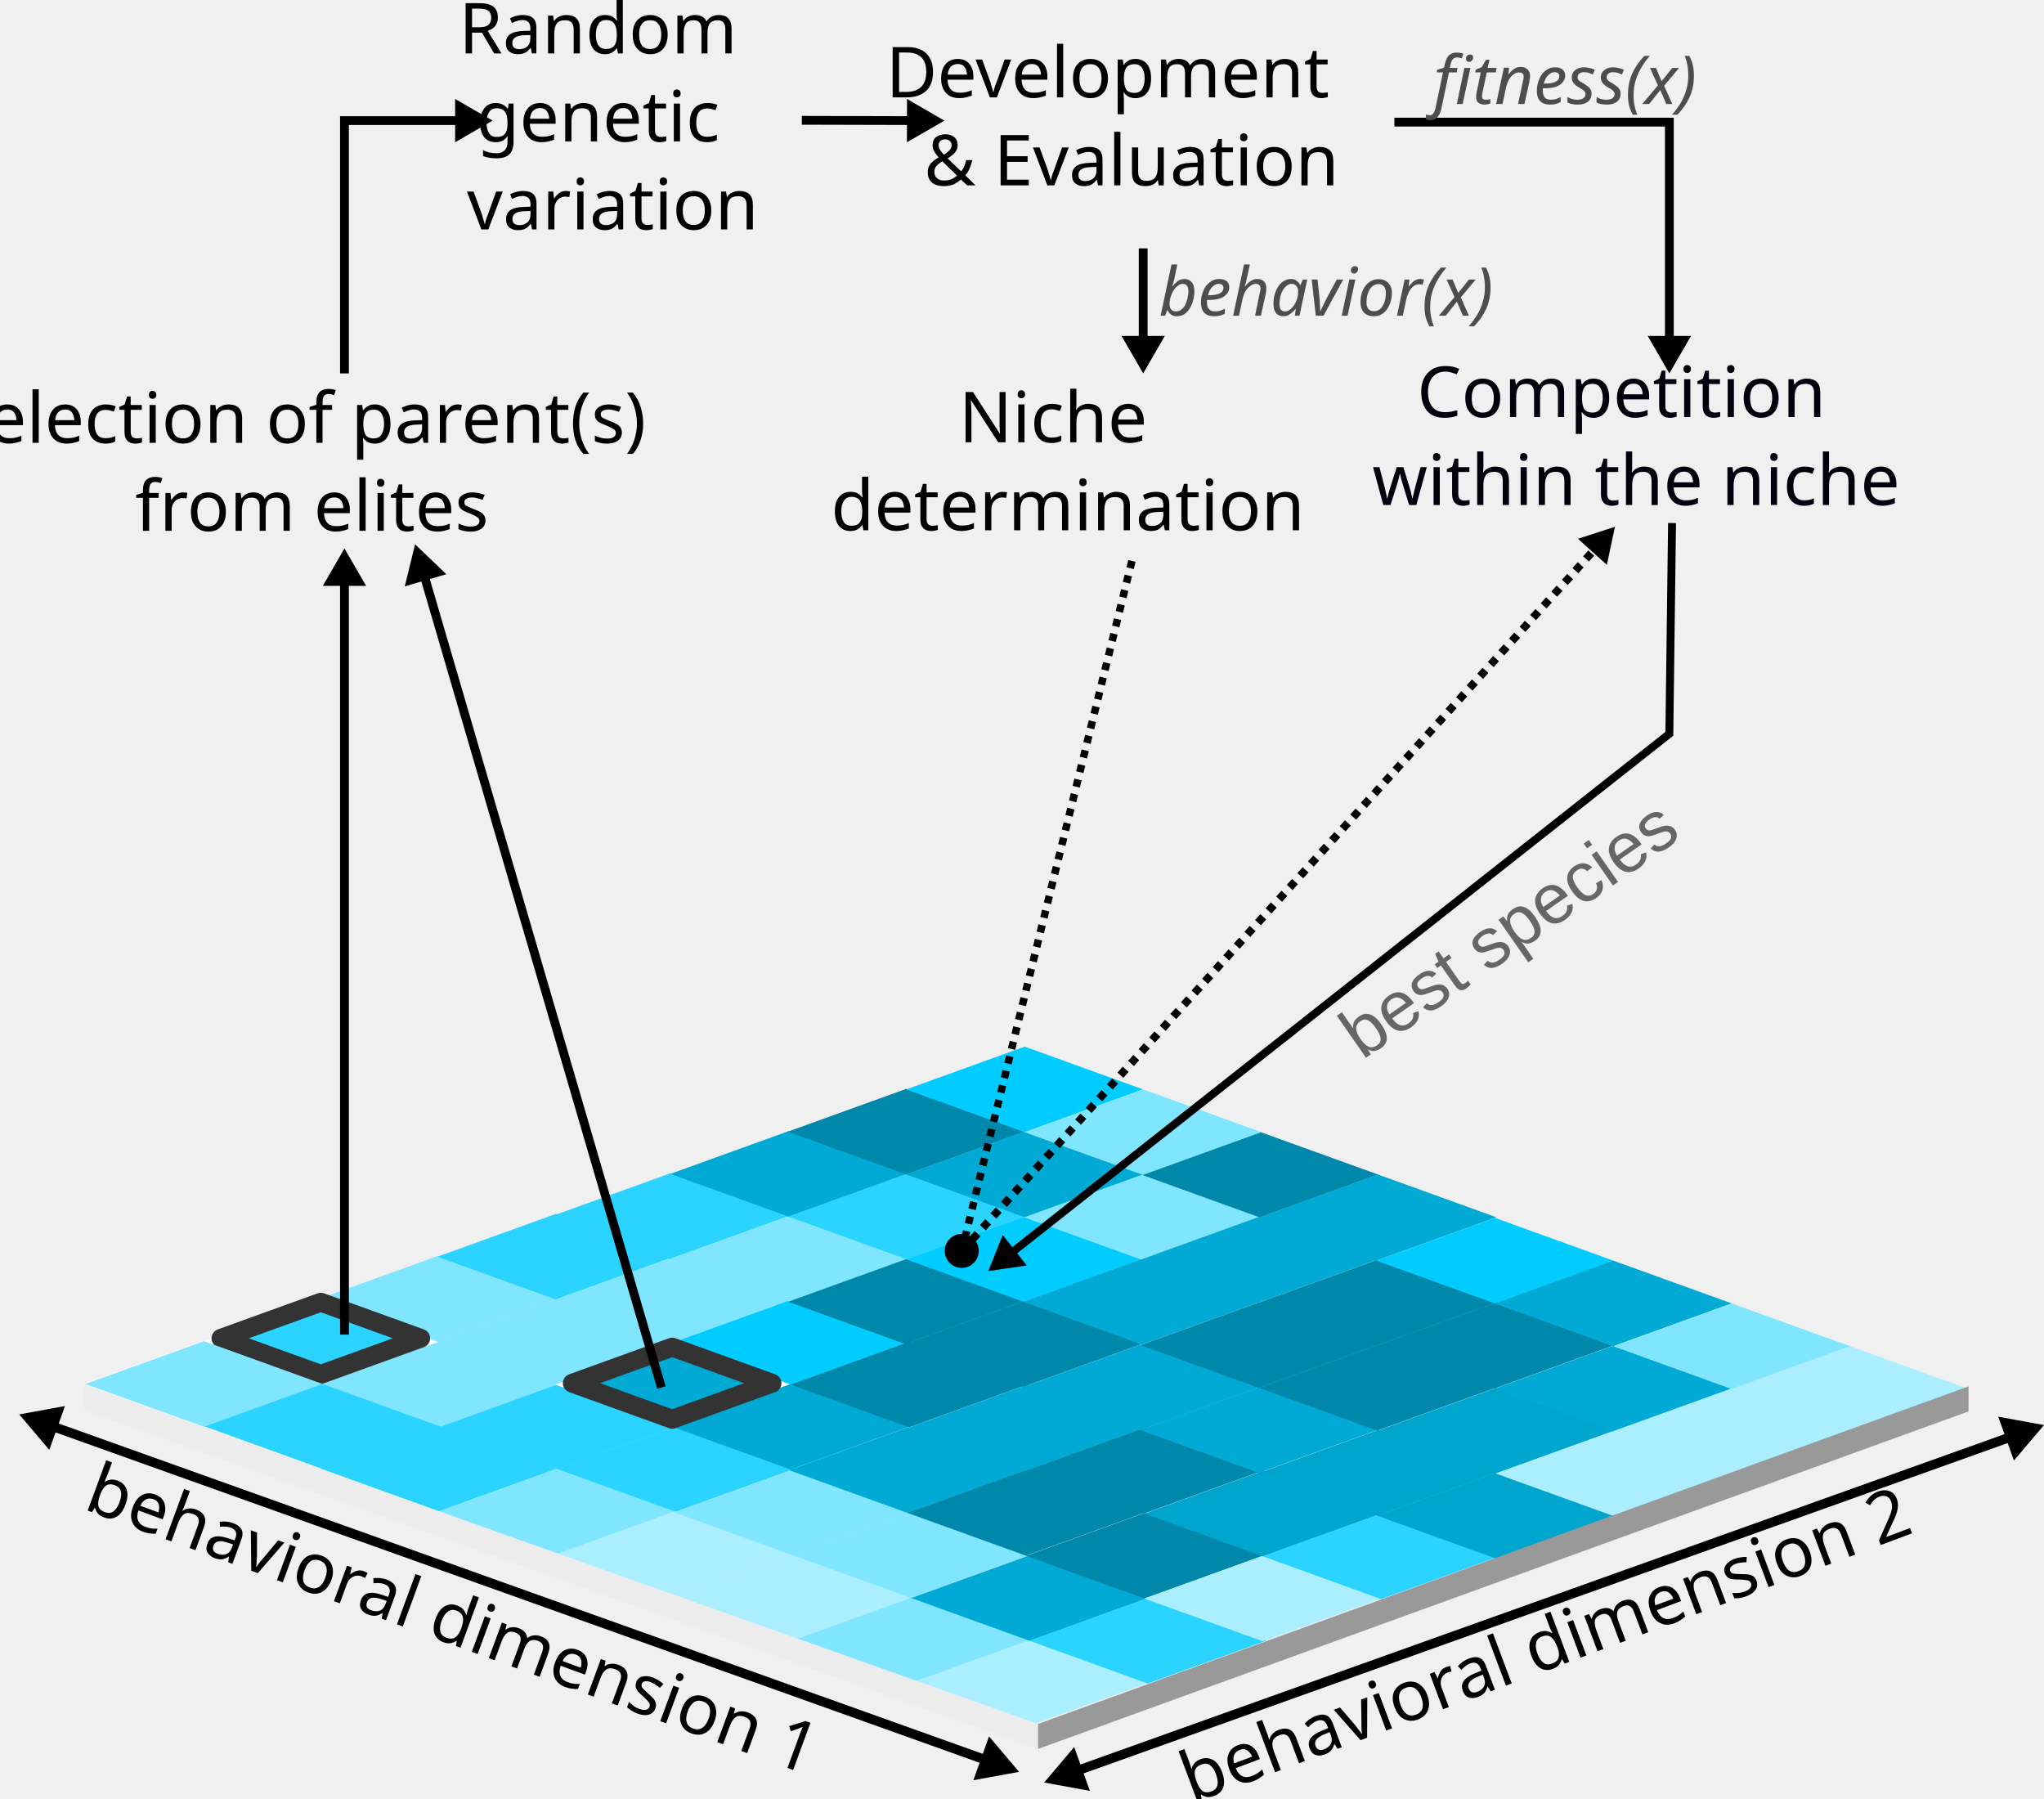
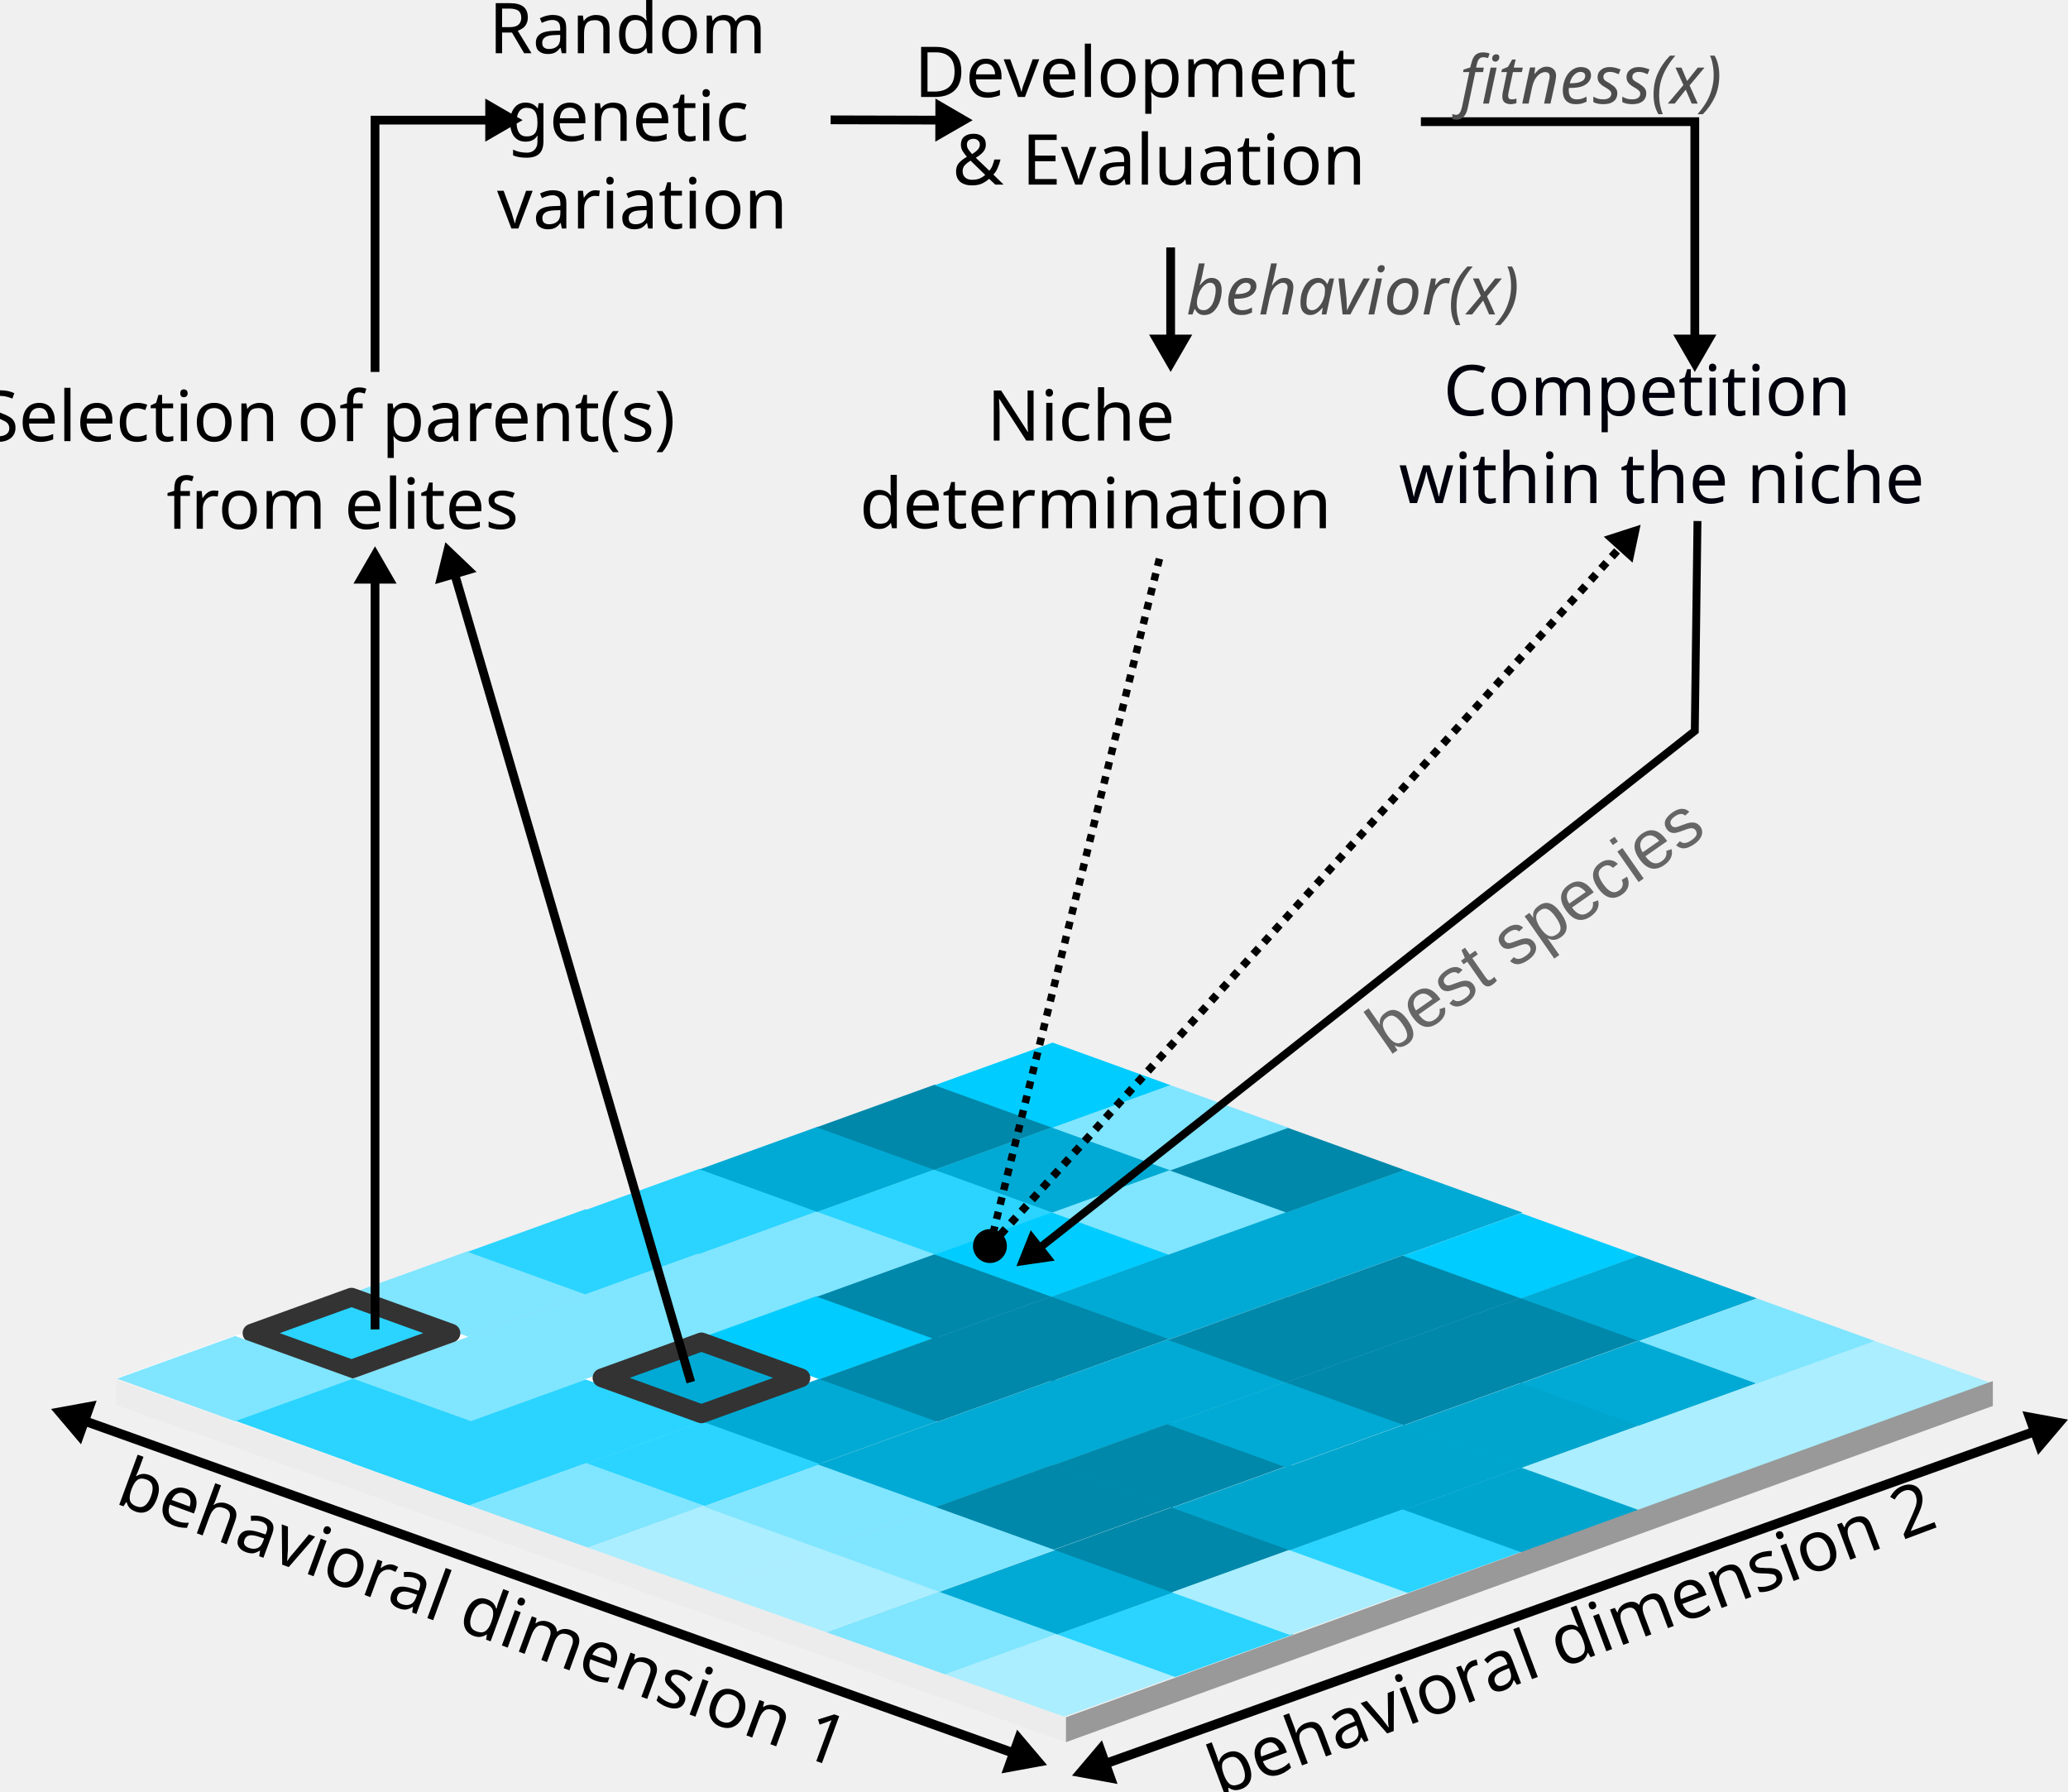
- <svg xmlns="http://www.w3.org/2000/svg" width="164.57mm" height="144.766mm" viewBox="0 0 164.57 144.766" version="1.1" id="svg5479">
+ <svg xmlns="http://www.w3.org/2000/svg" width="167.148mm" height="144.766mm" viewBox="0 0 167.148 144.766" version="1.1" id="svg5479">
  <defs id="defs5475">
    <marker orient="auto" refY="0" refX="0" id="marker12363" style="overflow:visible">
      <path id="path12365" d="M 5.77,0 -2.88,5 V -5 Z" style="fill:#000000;fill-opacity:1;fill-rule:evenodd;stroke:#000000;stroke-width:1pt;stroke-opacity:1" transform="scale(0.4)" />
    </marker>
    <marker orient="auto" refY="0" refX="0" id="marker12367" style="overflow:visible">
      <path id="path12369" d="M 5.77,0 -2.88,5 V -5 Z" style="fill:#000000;fill-opacity:1;fill-rule:evenodd;stroke:#000000;stroke-width:1pt;stroke-opacity:1" transform="scale(0.4)" />
    </marker>
    <marker orient="auto" refY="0" refX="0" id="marker12534" style="overflow:visible">
      <path id="path12536" d="M 5.77,0 -2.88,5 V -5 Z" style="fill:#000000;fill-opacity:1;fill-rule:evenodd;stroke:#000000;stroke-width:1pt;stroke-opacity:1" transform="scale(0.4)" />
    </marker>
    <marker orient="auto" refY="0" refX="0" id="marker12853" style="overflow:visible">
      <path id="path12855" d="M 5.77,0 -2.88,5 V -5 Z" style="fill:#000000;fill-opacity:1;fill-rule:evenodd;stroke:#000000;stroke-width:1pt;stroke-opacity:1" transform="scale(-0.4)" />
    </marker>
    <marker orient="auto" refY="0" refX="0" id="marker12849" style="overflow:visible">
      <path id="path12851" d="M 5.77,0 -2.88,5 V -5 Z" style="fill:#000000;fill-opacity:1;fill-rule:evenodd;stroke:#000000;stroke-width:1pt;stroke-opacity:1" transform="scale(0.4)" />
    </marker>
    <marker orient="auto" refY="0" refX="0" id="marker12853-1" style="overflow:visible">
      <path id="path12855-6" d="M 5.77,0 -2.88,5 V -5 Z" style="fill:#000000;fill-opacity:1;fill-rule:evenodd;stroke:#000000;stroke-width:1pt;stroke-opacity:1" transform="scale(-0.4)" />
    </marker>
    <marker orient="auto" refY="0" refX="0" id="marker12849-5" style="overflow:visible">
      <path id="path12851-4" d="M 5.77,0 -2.88,5 V -5 Z" style="fill:#000000;fill-opacity:1;fill-rule:evenodd;stroke:#000000;stroke-width:1pt;stroke-opacity:1" transform="scale(0.4)" />
    </marker>
    <marker orient="auto" refY="0" refX="0" id="marker13263" style="overflow:visible">
      <path id="path13265" d="m -2.5,-1 c 0,2.76 -2.24,5 -5,5 -2.76,0 -5,-2.24 -5,-5 0,-2.76 2.24,-5 5,-5 2.76,0 5,2.24 5,5 z" style="fill:#000000;fill-opacity:1;fill-rule:evenodd;stroke:#000000;stroke-width:1pt;stroke-opacity:1" transform="matrix(0.4,0,0,0.4,2.96,0.4)" />
    </marker>
    <marker orient="auto" refY="0" refX="0" id="marker12534-7-8" style="overflow:visible">
      <path id="path12536-7-3" d="M 5.77,0 -2.88,5 V -5 Z" style="fill:#000000;fill-opacity:1;fill-rule:evenodd;stroke:#000000;stroke-width:1pt;stroke-opacity:1" transform="scale(0.4)" />
    </marker>
    <marker orient="auto" refY="0" refX="0" id="marker12363-3" style="overflow:visible">
      <path id="path12365-6" d="M 5.77,0 -2.88,5 V -5 Z" style="fill:#000000;fill-opacity:1;fill-rule:evenodd;stroke:#000000;stroke-width:1pt;stroke-opacity:1" transform="scale(0.4)" />
    </marker>
    <marker orient="auto" refY="0" refX="0" id="marker12363-9" style="overflow:visible">
      <path id="path12365-2" d="M 5.77,0 -2.88,5 V -5 Z" style="fill:#000000;fill-opacity:1;fill-rule:evenodd;stroke:#000000;stroke-width:1pt;stroke-opacity:1" transform="scale(0.4)" />
    </marker>
    <marker orient="auto" refY="0" refX="0" id="TriangleOutM" style="overflow:visible">
      <path id="path12239" d="M 5.77,0 -2.88,5 V -5 Z" style="fill:#000000;fill-opacity:1;fill-rule:evenodd;stroke:#000000;stroke-width:1pt;stroke-opacity:1" transform="scale(0.4)" />
    </marker>
    <marker orient="auto" refY="0" refX="0" id="TriangleOutM-7" style="overflow:visible">
      <path id="path12239-5" d="M 5.77,0 -2.88,5 V -5 Z" style="fill:#000000;fill-opacity:1;fill-rule:evenodd;stroke:#000000;stroke-width:1pt;stroke-opacity:1" transform="scale(0.4)" />
    </marker>
  </defs>
-   <g id="layer1" transform="translate(-5.904872,-12.28343)">
+   <g id="layer1" transform="translate(-3.326709,-12.28343)">
    <g id="g12758" transform="matrix(0.1888434,0,0,0.1888434,298.5418,-100.7956)" style="stroke:none;stroke-linecap:butt;stroke-linejoin:round">
      <path style="fill:#2ad4ff;fill-opacity:1;fill-rule:nonzero;stroke:none;stroke-width:1;stroke-linecap:round;stroke-linejoin:round;stroke-miterlimit:10;stroke-opacity:1" d="m -1362.442,1206.562 50.52,18.25 -50.52,18.25 -50.52,-18.25 z m 0,0" id="path8717-3" />
      <path style="fill:#80e5ff;fill-opacity:1;fill-rule:nonzero;stroke:none;stroke-width:1;stroke-linecap:round;stroke-linejoin:round;stroke-miterlimit:10;stroke-opacity:1" d="m -1312.043,1224.762 50.52,18.25 -50.52,18.25 -50.516,-18.25 z m 0,0" id="path8719-2" />
      <path style="fill:#aaeeff;fill-opacity:1;fill-rule:nonzero;stroke:none;stroke-width:1;stroke-linecap:round;stroke-linejoin:round;stroke-miterlimit:10;stroke-opacity:1" d="m -1262.141,1243.262 50.516,18.25 -50.516,18.25 -50.52,-18.25 z m 0,0" id="path8721-2" />
      <path style="fill:#aaeeff;fill-opacity:1;fill-rule:nonzero;stroke:none;stroke-width:1;stroke-linecap:round;stroke-linejoin:round;stroke-miterlimit:10;stroke-opacity:1" d="m -1211.743,1261.461 50.52,18.25 -50.52,18.25 -50.52,-18.25 z m 0,0" id="path8723-7" />
      <path style="fill:#80e5ff;fill-opacity:1;fill-rule:nonzero;stroke:none;stroke-width:1;stroke-linecap:round;stroke-linejoin:round;stroke-miterlimit:10;stroke-opacity:1" d="m -1161.141,1279.762 50.516,18.25 -50.516,18.25 -50.52,-18.25 z m 0,0" id="path8725-8" />
      <path style="fill:#aaeeff;fill-opacity:1;fill-rule:nonzero;stroke:none;stroke-width:1;stroke-linecap:round;stroke-linejoin:round;stroke-miterlimit:10;stroke-opacity:1" d="m -1110.743,1297.961 50.52,18.25 -50.52,18.25 -50.52,-18.25 z m 0,0" id="path8727-0" />
      <path style="fill:#ffffff;fill-opacity:1;fill-rule:nonzero;stroke:none;stroke-width:1;stroke-linecap:round;stroke-linejoin:round;stroke-miterlimit:10;stroke-opacity:1" d="m -1462.641,1170.262 50.516,18.25 -50.516,18.25 -50.52,-18.25 z m 0,0" id="path8729-6" />
      <path style="fill:#2ad4ff;fill-opacity:1;fill-rule:nonzero;stroke:none;stroke-width:1;stroke-linecap:round;stroke-linejoin:round;stroke-miterlimit:10;stroke-opacity:1" d="m -1412.243,1188.461 50.52,18.25 -50.52,18.25 -50.52,-18.25 z m 0,0" id="path8731-2" />
      <path style="fill:#2ad4ff;fill-opacity:1;fill-rule:nonzero;stroke:none;stroke-width:1;stroke-linecap:round;stroke-linejoin:round;stroke-miterlimit:10;stroke-opacity:1" d="m -1311.942,1188.562 50.52,18.25 -50.52,18.25 -50.52,-18.25 z m 0,0" id="path8733-3" />
      <path style="fill:#2ad4ff;fill-opacity:1;fill-rule:nonzero;stroke:none;stroke-width:1;stroke-linecap:round;stroke-linejoin:round;stroke-miterlimit:10;stroke-opacity:1" d="m -1261.543,1206.762 50.52,18.25 -50.52,18.25 -50.516,-18.25 z m 0,0" id="path8735-2" />
      <path style="fill:#80e5ff;fill-opacity:1;fill-rule:nonzero;stroke:none;stroke-width:1;stroke-linecap:round;stroke-linejoin:round;stroke-miterlimit:10;stroke-opacity:1" d="m -1211.641,1225.262 50.516,18.25 -50.516,18.25 -50.52,-18.25 z m 0,0" id="path8737-1" />
      <path style="fill:#80e5ff;fill-opacity:1;fill-rule:nonzero;stroke:none;stroke-width:1;stroke-linecap:round;stroke-linejoin:round;stroke-miterlimit:10;stroke-opacity:1" d="m -1161.243,1243.461 50.52,18.25 -50.52,18.25 -50.52,-18.25 z m 0,0" id="path8739-5" />
      <path style="fill:#00aad4;fill-opacity:1;fill-rule:nonzero;stroke:none;stroke-width:1;stroke-linecap:round;stroke-linejoin:round;stroke-miterlimit:10;stroke-opacity:1" d="m -1110.641,1261.762 50.516,18.25 -50.516,18.25 -50.52,-18.25 z m 0,0" id="path8741-3" />
      <path style="fill:#2ad4ff;fill-opacity:1;fill-rule:nonzero;stroke:none;stroke-width:1;stroke-linecap:round;stroke-linejoin:round;stroke-miterlimit:10;stroke-opacity:1" d="m -1060.243,1279.961 50.52,18.25 -50.52,18.25 -50.52,-18.25 z m 0,0" id="path8743-6" />
      <path style="fill:#ffffff;fill-opacity:1;fill-rule:nonzero;stroke:none;stroke-width:1;stroke-linecap:round;stroke-linejoin:round;stroke-miterlimit:10;stroke-opacity:1" d="m -1412.141,1152.262 50.516,18.25 -50.516,18.25 -50.52,-18.25 z m 0,0" id="path8745-2" />
      <path style="fill:#80e5ff;fill-opacity:1;fill-rule:nonzero;stroke:none;stroke-width:1;stroke-linecap:round;stroke-linejoin:round;stroke-miterlimit:10;stroke-opacity:1" d="m -1361.743,1170.461 50.52,18.25 -50.52,18.25 -50.52,-18.25 z m 0,0" id="path8747-7" />
      <path style="fill:#ffffff;fill-opacity:1;fill-rule:nonzero;stroke:none;stroke-width:1;stroke-linecap:round;stroke-linejoin:round;stroke-miterlimit:10;stroke-opacity:1" d="m -1262.942,1170.562 50.52,18.25 -50.52,18.25 -50.52,-18.25 z m 0,0" id="path8749-1" />
      <path style="fill:#00aad4;fill-opacity:1;fill-rule:nonzero;stroke:none;stroke-width:1;stroke-linecap:round;stroke-linejoin:round;stroke-miterlimit:10;stroke-opacity:1" d="m -1212.543,1188.762 50.52,18.25 -50.52,18.25 -50.516,-18.25 z m 0,0" id="path8751-0" />
      <path style="fill:#00aad4;fill-opacity:1;fill-rule:nonzero;stroke:none;stroke-width:1;stroke-linecap:round;stroke-linejoin:round;stroke-miterlimit:10;stroke-opacity:1" d="m -1162.641,1207.262 50.516,18.25 -50.516,18.25 -50.52,-18.25 z m 0,0" id="path8753-6" />
      <path style="fill:#0088aa;fill-opacity:1;fill-rule:nonzero;stroke:none;stroke-width:1;stroke-linecap:round;stroke-linejoin:round;stroke-miterlimit:10;stroke-opacity:1" d="m -1112.243,1225.461 50.52,18.25 -50.52,18.25 -50.52,-18.25 z m 0,0" id="path8755-9" />
      <path style="fill:#0088aa;fill-opacity:1;fill-rule:nonzero;stroke:none;stroke-width:1;stroke-linecap:round;stroke-linejoin:round;stroke-miterlimit:10;stroke-opacity:1" d="m -1061.641,1243.762 50.516,18.25 -50.516,18.25 -50.52,-18.25 z m 0,0" id="path8757-8" />
      <path style="fill:#aaeeff;fill-opacity:1;fill-rule:nonzero;stroke:none;stroke-width:1;stroke-linecap:round;stroke-linejoin:round;stroke-miterlimit:10;stroke-opacity:1" d="m -1011.242,1261.961 50.519,18.25 -50.519,18.25 -50.52,-18.25 z m 0,0" id="path8759-1" />
      <path style="fill:#80e5ff;fill-opacity:1;fill-rule:nonzero;stroke:none;stroke-width:1;stroke-linecap:round;stroke-linejoin:round;stroke-miterlimit:10;stroke-opacity:1" d="m -1363.141,1134.262 50.516,18.25 -50.516,18.25 -50.52,-18.25 z m 0,0" id="path8761-0" />
      <path style="fill:#80e5ff;fill-opacity:1;fill-rule:nonzero;stroke:none;stroke-width:1;stroke-linecap:round;stroke-linejoin:round;stroke-miterlimit:10;stroke-opacity:1" d="m -1312.743,1152.461 50.52,18.25 -50.52,18.25 -50.52,-18.25 z m 0,0" id="path8763-6" />
      <path style="fill:#00ccff;fill-opacity:1;fill-rule:nonzero;stroke:none;stroke-width:1;stroke-linecap:round;stroke-linejoin:round;stroke-miterlimit:10;stroke-opacity:1" d="m -1212.442,1152.562 50.52,18.25 -50.52,18.25 -50.52,-18.25 z m 0,0" id="path8765-4" />
      <path style="fill:#0088aa;fill-opacity:1;fill-rule:nonzero;stroke:none;stroke-width:1;stroke-linecap:round;stroke-linejoin:round;stroke-miterlimit:10;stroke-opacity:1" d="m -1162.043,1170.762 50.52,18.25 -50.52,18.25 -50.516,-18.25 z m 0,0" id="path8767-6" />
      <path style="fill:#00aad4;fill-opacity:1;fill-rule:nonzero;stroke:none;stroke-width:1;stroke-linecap:round;stroke-linejoin:round;stroke-miterlimit:10;stroke-opacity:1" d="m -1112.141,1189.262 50.516,18.25 -50.516,18.25 -50.52,-18.25 z m 0,0" id="path8769-9" />
      <path style="fill:#0088aa;fill-opacity:1;fill-rule:nonzero;stroke:none;stroke-width:1;stroke-linecap:round;stroke-linejoin:round;stroke-miterlimit:10;stroke-opacity:1" d="m -1061.743,1207.461 50.52,18.25 -50.52,18.25 -50.52,-18.25 z m 0,0" id="path8771-0" />
      <path style="fill:#00a5ce;fill-opacity:1;fill-rule:nonzero;stroke:none;stroke-width:1;stroke-linecap:round;stroke-linejoin:round;stroke-miterlimit:10;stroke-opacity:1" d="m -1011.141,1225.762 50.516,18.25 -50.516,18.25 -50.52,-18.25 z m 0,0" id="path8773-1" />
      <path style="fill:#2ad4ff;fill-opacity:1;fill-rule:nonzero;stroke:none;stroke-width:1;stroke-linecap:round;stroke-linejoin:round;stroke-miterlimit:10;stroke-opacity:1" d="m -960.743,1243.961 50.52,18.25 -50.52,18.25 -50.52,-18.25 z m 0,0" id="path8775-5" />
      <path style="fill:#2ad4ff;fill-opacity:1;fill-rule:nonzero;stroke:none;stroke-width:1;stroke-linecap:round;stroke-linejoin:round;stroke-miterlimit:10;stroke-opacity:1" d="m -1312.641,1116.262 50.516,18.25 -50.516,18.25 -50.52,-18.25 z m 0,0" id="path8777-8" />
      <path style="fill:#80e5ff;fill-opacity:1;fill-rule:nonzero;stroke:none;stroke-width:1;stroke-linecap:round;stroke-linejoin:round;stroke-miterlimit:10;stroke-opacity:1" d="m -1262.243,1134.461 50.52,18.25 -50.52,18.25 -50.52,-18.25 z m 0,0" id="path8779-4" />
      <path style="fill:#0088aa;fill-opacity:1;fill-rule:nonzero;stroke:none;stroke-width:1;stroke-linecap:round;stroke-linejoin:round;stroke-miterlimit:10;stroke-opacity:1" d="m -1163.641,1135.262 50.516,18.25 -50.516,18.25 -50.52,-18.25 z m 0,0" id="path8781-7" />
      <path style="fill:#0088aa;fill-opacity:1;fill-rule:nonzero;stroke:none;stroke-width:1;stroke-linecap:round;stroke-linejoin:round;stroke-miterlimit:10;stroke-opacity:1" d="m -1113.243,1153.461 50.52,18.25 -50.52,18.25 -50.52,-18.25 z m 0,0" id="path8783-4" />
      <path style="fill:#00aad4;fill-opacity:1;fill-rule:nonzero;stroke:none;stroke-width:1;stroke-linecap:round;stroke-linejoin:round;stroke-miterlimit:10;stroke-opacity:1" d="m -1063.344,1171.961 50.52,18.25 -50.52,18.25 -50.516,-18.25 z m 0,0" id="path8785-7" />
      <path style="fill:#00aad4;fill-opacity:1;fill-rule:nonzero;stroke:none;stroke-width:1;stroke-linecap:round;stroke-linejoin:round;stroke-miterlimit:10;stroke-opacity:1" d="m -1012.942,1190.164 50.52,18.25 -50.52,18.25 -50.52,-18.25 z m 0,0" id="path8787-4" />
      <path style="fill:#00a5ce;fill-opacity:1;fill-rule:nonzero;stroke:none;stroke-width:1;stroke-linecap:round;stroke-linejoin:round;stroke-miterlimit:10;stroke-opacity:1" d="m -962.344,1208.461 50.52,18.25 -50.52,18.25 -50.516,-18.25 z m 0,0" id="path8789-6" />
      <path style="fill:#00a5ce;fill-opacity:1;fill-rule:nonzero;stroke:none;stroke-width:1;stroke-linecap:round;stroke-linejoin:round;stroke-miterlimit:10;stroke-opacity:1" d="m -911.942,1226.664 50.52,18.25 -50.52,18.25 -50.52,-18.25 z m 0,0" id="path8791-4" />
      <path style="fill:#2ad4ff;fill-opacity:1;fill-rule:nonzero;stroke:none;stroke-width:1;stroke-linecap:round;stroke-linejoin:round;stroke-miterlimit:10;stroke-opacity:1" d="m -1263.844,1098.961 50.52,18.25 -50.52,18.25 -50.516,-18.25 z m 0,0" id="path8793-5" />
      <path style="fill:#80e5ff;fill-opacity:1;fill-rule:nonzero;stroke:none;stroke-width:1;stroke-linecap:round;stroke-linejoin:round;stroke-miterlimit:10;stroke-opacity:1" d="m -1213.442,1117.164 50.52,18.25 -50.52,18.25 -50.52,-18.25 z m 0,0" id="path8795-4" />
      <path style="fill:#00ccff;fill-opacity:1;fill-rule:nonzero;stroke:none;stroke-width:1;stroke-linecap:round;stroke-linejoin:round;stroke-miterlimit:10;stroke-opacity:1" d="m -1113.141,1117.262 50.516,18.25 -50.516,18.25 -50.52,-18.25 z m 0,0" id="path8797-1" />
      <path style="fill:#00aad4;fill-opacity:1;fill-rule:nonzero;stroke:none;stroke-width:1;stroke-linecap:round;stroke-linejoin:round;stroke-miterlimit:10;stroke-opacity:1" d="m -1062.743,1135.461 50.52,18.25 -50.52,18.25 -50.52,-18.25 z m 0,0" id="path8799-8" />
      <path style="fill:#0088aa;fill-opacity:1;fill-rule:nonzero;stroke:none;stroke-width:1;stroke-linecap:round;stroke-linejoin:round;stroke-miterlimit:10;stroke-opacity:1" d="m -1012.844,1153.961 50.52,18.25 -50.52,18.25 -50.516,-18.25 z m 0,0" id="path8801-8" />
      <path style="fill:#0088aa;fill-opacity:1;fill-rule:nonzero;stroke:none;stroke-width:1;stroke-linecap:round;stroke-linejoin:round;stroke-miterlimit:10;stroke-opacity:1" d="m -962.442,1172.164 50.52,18.25 -50.52,18.25 -50.52,-18.25 z m 0,0" id="path8803-0" />
      <path style="fill:#00a5ce;fill-opacity:1;fill-rule:nonzero;stroke:none;stroke-width:1;stroke-linecap:round;stroke-linejoin:round;stroke-miterlimit:10;stroke-opacity:1" d="m -911.844,1190.461 50.52,18.25 -50.52,18.25 -50.516,-18.25 z m 0,0" id="path8805-8" />
      <path style="fill:#aaeeff;fill-opacity:1;fill-rule:nonzero;stroke:none;stroke-width:1;stroke-linecap:round;stroke-linejoin:round;stroke-miterlimit:10;stroke-opacity:1" d="m -861.442,1208.664 50.52,18.25 -50.52,18.25 -50.52,-18.25 z m 0,0" id="path8807-5" />
      <path style="fill:#00aad4;fill-opacity:1;fill-rule:nonzero;stroke:none;stroke-width:1;stroke-linecap:round;stroke-linejoin:round;stroke-miterlimit:10;stroke-opacity:1" d="m -1213.344,1080.961 50.52,18.25 -50.52,18.25 -50.516,-18.25 z m 0,0" id="path8809-8" />
      <path style="fill:#2ad4ff;fill-opacity:1;fill-rule:nonzero;stroke:none;stroke-width:1;stroke-linecap:round;stroke-linejoin:round;stroke-miterlimit:10;stroke-opacity:1" d="m -1162.942,1099.164 50.52,18.25 -50.52,18.25 -50.52,-18.25 z m 0,0" id="path8811-2" />
      <path style="fill:#80e5ff;fill-opacity:1;fill-rule:nonzero;stroke:none;stroke-width:1;stroke-linecap:round;stroke-linejoin:round;stroke-miterlimit:10;stroke-opacity:1" d="m -1063.043,1099.262 50.52,18.25 -50.52,18.25 -50.516,-18.25 z m 0,0" id="path8813-9" />
      <path style="fill:#00aad4;fill-opacity:1;fill-rule:nonzero;stroke:none;stroke-width:1;stroke-linecap:round;stroke-linejoin:round;stroke-miterlimit:10;stroke-opacity:1" d="m -1012.641,1117.461 50.516,18.25 -50.516,18.25 -50.52,-18.25 z m 0,0" id="path8815-6" />
      <path style="fill:#0088aa;fill-opacity:1;fill-rule:nonzero;stroke:none;stroke-width:1;stroke-linecap:round;stroke-linejoin:round;stroke-miterlimit:10;stroke-opacity:1" d="m -962.743,1135.961 50.52,18.25 -50.52,18.25 -50.52,-18.25 z m 0,0" id="path8817-5" />
      <path style="fill:#0088aa;fill-opacity:1;fill-rule:nonzero;stroke:none;stroke-width:1;stroke-linecap:round;stroke-linejoin:round;stroke-miterlimit:10;stroke-opacity:1" d="m -912.344,1154.164 50.52,18.25 -50.52,18.25 -50.516,-18.25 z m 0,0" id="path8819-5" />
      <path style="fill:#00aad4;fill-opacity:1;fill-rule:nonzero;stroke:none;stroke-width:1;stroke-linecap:round;stroke-linejoin:round;stroke-miterlimit:10;stroke-opacity:1" d="m -861.743,1172.461 50.52,18.25 -50.52,18.25 -50.52,-18.25 z m 0,0" id="path8821-1" />
      <path style="fill:#aaeeff;fill-opacity:1;fill-rule:nonzero;stroke:none;stroke-width:1;stroke-linecap:round;stroke-linejoin:round;stroke-miterlimit:10;stroke-opacity:1" d="m -811.344,1190.664 50.52,18.25 -50.52,18.25 -50.516,-18.25 z m 0,0" id="path8823-8" />
      <path style="fill:#0088aa;fill-opacity:1;fill-rule:nonzero;stroke:none;stroke-width:1;stroke-linecap:round;stroke-linejoin:round;stroke-miterlimit:10;stroke-opacity:1" d="m -1163.243,1062.961 50.52,18.25 -50.52,18.25 -50.52,-18.25 z m 0,0" id="path8825-9" />
      <path style="fill:#00aad4;fill-opacity:1;fill-rule:nonzero;stroke:none;stroke-width:1;stroke-linecap:round;stroke-linejoin:round;stroke-miterlimit:10;stroke-opacity:1" d="m -1112.844,1081.164 50.52,18.25 -50.52,18.25 -50.516,-18.25 z m 0,0" id="path8827-2" />
      <path style="fill:#0088aa;fill-opacity:1;fill-rule:nonzero;stroke:none;stroke-width:1;stroke-linecap:round;stroke-linejoin:round;stroke-miterlimit:10;stroke-opacity:1" d="m -1012.543,1081.262 50.52,18.25 -50.52,18.25 -50.516,-18.25 z m 0,0" id="path8829-9" />
      <path style="fill:#00aad4;fill-opacity:1;fill-rule:nonzero;stroke:none;stroke-width:1;stroke-linecap:round;stroke-linejoin:round;stroke-miterlimit:10;stroke-opacity:1" d="m -962.141,1099.461 50.516,18.25 -50.516,18.25 -50.52,-18.25 z m 0,0" id="path8831-1" />
      <path style="fill:#00ccff;fill-opacity:1;fill-rule:nonzero;stroke:none;stroke-width:1;stroke-linecap:round;stroke-linejoin:round;stroke-miterlimit:10;stroke-opacity:1" d="m -912.243,1117.961 50.52,18.25 -50.52,18.25 -50.52,-18.25 z m 0,0" id="path8833-9" />
      <path style="fill:#00aad4;fill-opacity:1;fill-rule:nonzero;stroke:none;stroke-width:1;stroke-linecap:round;stroke-linejoin:round;stroke-miterlimit:10;stroke-opacity:1" d="m -861.844,1136.164 50.52,18.25 -50.52,18.25 -50.516,-18.25 z m 0,0" id="path8835-3" />
      <path style="fill:#80e5ff;fill-opacity:1;fill-rule:nonzero;stroke:none;stroke-width:1;stroke-linecap:round;stroke-linejoin:round;stroke-miterlimit:10;stroke-opacity:1" d="m -811.243,1154.461 50.519,18.25 -50.519,18.25 -50.52,-18.25 z m 0,0" id="path8837-9" />
      <path style="fill:#aaeeff;fill-opacity:1;fill-rule:nonzero;stroke:none;stroke-width:1;stroke-linecap:round;stroke-linejoin:round;stroke-miterlimit:10;stroke-opacity:1" d="m -760.844,1172.664 50.519,18.25 -50.519,18.25 -50.516,-18.25 z m 0,0" id="path8839-9" />
      <path style="fill:#00ccff;fill-opacity:1;fill-rule:nonzero;stroke:none;stroke-width:1;stroke-linecap:round;stroke-linejoin:round;stroke-miterlimit:10;stroke-opacity:1" d="m -1112.743,1044.961 50.52,18.25 -50.52,18.25 -50.52,-18.25 z m 0,0" id="path8841-9" />
      <path style="fill:#80e5ff;fill-opacity:1;fill-rule:nonzero;stroke:none;stroke-width:1;stroke-linecap:round;stroke-linejoin:round;stroke-miterlimit:10;stroke-opacity:1" d="m -1062.344,1063.164 50.52,18.25 -50.52,18.25 -50.516,-18.25 z m 0,0" id="path8843-7" />
      <path style="fill:none;stroke:none;stroke-width:3;stroke-linecap:round;stroke-linejoin:round;stroke-miterlimit:10;stroke-opacity:1" d="m -1108.422,1334.461 398.098,-144.668" id="path8845-2" />
      <path style="fill:none;stroke:none;stroke-width:3;stroke-linecap:round;stroke-linejoin:round;stroke-miterlimit:10;stroke-opacity:1" d="m -1513.16,1189.633 398.098,-144.672" id="path8847-4" />
      <path style="fill:none;stroke:none;stroke-width:3;stroke-linecap:round;stroke-linejoin:round;stroke-miterlimit:10;stroke-opacity:1" d="m -1513.16,1189.793 404.738,144.668" id="path8849-6" />
      <path style="fill:none;stroke:none;stroke-width:3;stroke-linecap:round;stroke-linejoin:round;stroke-miterlimit:10;stroke-opacity:1" d="m -710.325,1189.793 -404.738,-144.832" id="path8851-4" />
    </g>
    <text xml:space="preserve" style="font-style:normal;font-weight:normal;font-size:4.564px;line-height:0%;font-family:sans-serif;letter-spacing:0px;word-spacing:0px;fill:#000000;fill-opacity:1;stroke:none;stroke-width:0.142px;stroke-linecap:butt;stroke-linejoin:miter;stroke-opacity:1" x="33.977" y="47.936" id="text11749">
      <tspan x="33.977" y="47.936" style="font-size:5.665px;line-height:1.25;text-align:center;text-anchor:middle;stroke-width:0.142px" id="tspan11753">Selection of parent(s)</tspan>
      <tspan x="33.977" y="55.018" style="font-size:5.665px;line-height:1.25;text-align:center;text-anchor:middle;stroke-width:0.142px" id="tspan8432">from elites</tspan>
    </text>
    <path style="fill:none;fill-rule:evenodd;stroke:#000000;stroke-width:0.708;stroke-linecap:butt;stroke-linejoin:miter;stroke-miterlimit:4;stroke-dasharray:none;stroke-opacity:1;marker-end:url(#marker12363)" d="m 33.639,42.342 v -20.35 h 9.914" id="path11755" />
    <text xml:space="preserve" style="font-style:normal;font-weight:normal;font-size:4.564px;line-height:0%;font-family:sans-serif;letter-spacing:0px;word-spacing:0px;fill:#000000;fill-opacity:1;stroke:none;stroke-width:0.142px;stroke-linecap:butt;stroke-linejoin:miter;stroke-opacity:1" x="58.205" y="16.588" id="text11749-4">
      <tspan x="58.205" y="16.588" style="font-size:5.665px;line-height:1.25;text-align:center;text-anchor:middle;stroke-width:0.142px" id="tspan11780">Random</tspan>
      <tspan x="58.205" y="23.669" style="font-size:5.665px;line-height:1.25;text-align:center;text-anchor:middle;stroke-width:0.142px" id="tspan11784">genetic</tspan>
      <tspan x="58.205" y="30.751" style="font-size:5.665px;line-height:1.25;text-align:center;text-anchor:middle;stroke-width:0.142px" id="tspan12540">variation</tspan>
    </text>
    <text xml:space="preserve" style="font-style:normal;font-weight:normal;font-size:4.564px;line-height:0%;font-family:sans-serif;letter-spacing:0px;word-spacing:0px;fill:#000000;fill-opacity:1;stroke:none;stroke-width:0.142px;stroke-linecap:butt;stroke-linejoin:miter;stroke-opacity:1" x="99.972" y="20.122" id="text11749-4-5">
      <tspan x="99.972" y="20.122" style="font-size:5.665px;line-height:1.25;text-align:center;text-anchor:middle;stroke-width:0.142px" id="tspan11811">Development </tspan>
      <tspan x="99.972" y="27.203" style="font-size:5.665px;line-height:1.25;text-align:center;text-anchor:middle;stroke-width:0.142px" id="tspan13267">&amp; Evaluation</tspan>
    </text>
    <path style="fill:none;fill-rule:evenodd;stroke:#000000;stroke-width:0.708;stroke-linecap:butt;stroke-linejoin:miter;stroke-miterlimit:4;stroke-dasharray:none;stroke-opacity:1;marker-end:url(#marker12367)" d="m 70.464,21.968 9.468,0.025" id="path11807" />
    <text xml:space="preserve" style="font-style:normal;font-weight:normal;font-size:4.564px;line-height:0%;font-family:sans-serif;letter-spacing:0px;word-spacing:0px;fill:#00000c;fill-opacity:1;stroke:none;stroke-width:0.142px;stroke-linecap:butt;stroke-linejoin:miter;stroke-opacity:1" x="140.603" y="45.858" id="text11749-4-5-2">
      <tspan x="140.603" y="45.858" style="font-size:5.665px;line-height:1.25;text-align:center;text-anchor:middle;fill:#00000c;fill-opacity:1;stroke-width:0.142px;stroke-linecap:butt;stroke-linejoin:round" id="tspan13197">Competition</tspan>
      <tspan x="140.603" y="52.94" style="font-size:5.665px;line-height:1.25;text-align:center;text-anchor:middle;fill:#00000c;fill-opacity:1;stroke-width:0.142px;stroke-linecap:butt;stroke-linejoin:round" id="tspan20826">within the niche</tspan>
    </text>
    <path style="fill:none;fill-rule:evenodd;stroke:#000000;stroke-width:0.636;stroke-linecap:butt;stroke-linejoin:miter;stroke-miterlimit:4;stroke-dasharray:0.636, 0.636;stroke-dashoffset:0;stroke-opacity:1;marker-end:url(#marker12534)" d="M 83.333,113.005 134.72,56.034" id="path12089" />
    <path style="fill:#000000;stroke:#000000;stroke-width:0.761;stroke-linecap:round;stroke-linejoin:round;stroke-miterlimit:10;stroke-dasharray:none;stroke-opacity:1;marker-start:url(#marker12853);marker-end:url(#marker12849)" d="M 9.489,126.873 85.921,154.193" id="path8849-6-6" />
    <text xml:space="preserve" style="font-style:normal;font-weight:normal;font-size:4.564px;line-height:0%;font-family:sans-serif;letter-spacing:0px;word-spacing:0px;fill:#000000;fill-opacity:1;stroke:none;stroke-width:0.142px;stroke-linecap:butt;stroke-linejoin:miter;stroke-opacity:1" x="91.969" y="121.19" id="text11749-0" transform="rotate(20.18837)">
      <tspan x="91.969" y="121.19" style="font-size:5.665px;line-height:1.25;text-align:center;text-anchor:middle;stroke:none;stroke-width:0.142px" id="tspan11753-7">behavioral dimension 1</tspan>
    </text>
    <path style="fill:#000000;stroke:#000000;stroke-width:0.761;stroke-linecap:round;stroke-linejoin:round;stroke-miterlimit:10;stroke-dasharray:none;stroke-opacity:1;marker-start:url(#marker12853-1);marker-end:url(#marker12849-5)" d="M 168.439,127.73 92.007,155.05" id="path8849-6-6-9" />
    <text xml:space="preserve" style="font-style:normal;font-weight:normal;font-size:4.564px;line-height:0%;font-family:sans-serif;letter-spacing:0px;word-spacing:0px;fill:#000000;fill-opacity:1;stroke:none;stroke-width:0.142px;stroke-linecap:butt;stroke-linejoin:miter;stroke-opacity:1" x="74.144" y="183.211" id="text11749-0-8" transform="rotate(-20.56095)">
      <tspan x="74.144" y="183.211" style="font-size:5.665px;line-height:1.25;text-align:center;text-anchor:middle;stroke:none;stroke-width:0.142px" id="tspan11753-7-8">behavioral dimension 2</tspan>
    </text>
    <text xml:space="preserve" style="font-style:normal;font-weight:normal;font-size:4.564px;line-height:0%;font-family:sans-serif;text-align:start;letter-spacing:0px;word-spacing:0px;text-anchor:start;fill:#000000;fill-opacity:1;stroke:none;stroke-width:0.142px;stroke-linecap:butt;stroke-linejoin:miter;stroke-opacity:1" x="94.845" y="47.888" id="text11749-4-5-8-3-1">
      <tspan x="94.845" y="47.888" style="font-size:5.665px;line-height:1.25;text-align:center;text-anchor:middle;stroke-width:0.142px" id="tspan11962-9">Niche</tspan>
      <tspan x="94.845" y="54.97" style="font-size:5.665px;line-height:1.25;text-align:center;text-anchor:middle;stroke-width:0.142px" id="tspan12387-8">determination</tspan>
    </text>
    <path style="fill:none;fill-rule:evenodd;stroke:#000000;stroke-width:0.604;stroke-linecap:butt;stroke-linejoin:miter;stroke-miterlimit:4;stroke-dasharray:0.604, 0.604;stroke-dashoffset:0;stroke-opacity:1;marker-end:url(#marker13263)" d="M 97.039,57.437 83.333,113.005" id="path11807-2-5-3" />
    <path style="fill:none;fill-rule:evenodd;stroke:#000000;stroke-width:0.636;stroke-linecap:butt;stroke-linejoin:miter;stroke-miterlimit:4;stroke-dasharray:none;stroke-opacity:1;marker-end:url(#marker12534-7-8)" d="m 140.527,54.388 -0.217,16.969 -53.413,42.13" id="path12089-2-0" />
    <path style="fill:none;fill-rule:evenodd;stroke:#000000;stroke-width:0.708;stroke-linecap:butt;stroke-linejoin:miter;stroke-miterlimit:4;stroke-dasharray:none;stroke-opacity:1;marker-end:url(#marker12363-3)" d="m 118.172,22.115 h 22.139 l -1e-5,18.216" id="path11755-7" />
    <text xml:space="preserve" style="font-style:normal;font-weight:normal;font-size:4.564px;line-height:0%;font-family:sans-serif;letter-spacing:0px;word-spacing:0px;fill:#4d4d4d;fill-opacity:1;stroke:none;stroke-width:0.101px;stroke-linecap:butt;stroke-linejoin:miter;stroke-opacity:1" x="99.197" y="37.697" id="text8382">
      <tspan id="tspan8384" x="99.197" y="37.697" style="font-style:italic;font-variant:normal;font-weight:normal;font-stretch:normal;font-size:5.417px;line-height:1.25;font-family:sans-serif;-inkscape-font-specification:'sans-serif Italic';fill:#4d4d4d;stroke-width:0.101px">behavior(x)</tspan>
    </text>
    <path style="fill:none;fill-rule:evenodd;stroke:#000000;stroke-width:0.708;stroke-linecap:butt;stroke-linejoin:miter;stroke-miterlimit:4;stroke-dasharray:none;stroke-opacity:1;marker-end:url(#marker12363-9)" d="m 97.946,32.279 v 8.051" id="path11755-4" />
    <path id="path10531-5" d="m 31.735,117.114 8.038,2.904 -8.038,2.904 -8.038,-2.904 z m 0,0" style="fill:#2ad4ff;fill-opacity:1;fill-rule:nonzero;stroke:#333333;stroke-width:1.521;stroke-linecap:round;stroke-linejoin:round;stroke-miterlimit:10;stroke-dasharray:none;stroke-opacity:1" />
    <path style="fill:none;fill-rule:evenodd;stroke:#000000;stroke-width:0.708;stroke-linecap:butt;stroke-linejoin:miter;stroke-miterlimit:4;stroke-dasharray:none;stroke-opacity:1;marker-end:url(#TriangleOutM)" d="M 33.639,119.719 V 58.443" id="path11747" />
    <path id="path10531-5-3" d="m 60.022,120.729 8.038,2.904 -8.038,2.904 -8.038,-2.904 z m 0,0" style="fill:#00aad4;fill-opacity:1;fill-rule:nonzero;stroke:#333333;stroke-width:1.521;stroke-linecap:round;stroke-linejoin:round;stroke-miterlimit:10;stroke-dasharray:none;stroke-opacity:1" />
    <path style="fill:none;fill-rule:evenodd;stroke:#000000;stroke-width:0.708;stroke-linecap:butt;stroke-linejoin:miter;stroke-miterlimit:4;stroke-dasharray:none;stroke-opacity:1;marker-end:url(#TriangleOutM-7)" d="M 59.159,123.978 39.888,58.032" id="path11747-8" />
    <text xml:space="preserve" style="font-style:normal;font-weight:normal;font-size:4.564px;line-height:0%;font-family:sans-serif;letter-spacing:0px;word-spacing:0px;fill:#4d4d4d;fill-opacity:1;stroke:none;stroke-width:0.101px;stroke-linecap:butt;stroke-linejoin:miter;stroke-opacity:1" x="121.321" y="20.655" id="text8382-6">
      <tspan id="tspan8384-7" x="121.321" y="20.655" style="font-style:italic;font-variant:normal;font-weight:normal;font-stretch:normal;font-size:5.417px;line-height:1.25;font-family:sans-serif;-inkscape-font-specification:'sans-serif Italic';fill:#4d4d4d;stroke-width:0.101px">fitness(x)</tspan>
    </text>
    <path style="fill:#80e5ff;fill-opacity:1;fill-rule:nonzero;stroke:none;stroke-width:0.189;stroke-linecap:round;stroke-linejoin:round;stroke-miterlimit:10;stroke-opacity:1" d="m 22.328,120.248 9.54,3.446 -9.54,3.446 -9.54,-3.446 z m 0,0" id="path8731-2-9" />
    <path style="fill:#ececec;fill-rule:evenodd;stroke:none;stroke-width:0.38;stroke-linecap:butt;stroke-linejoin:round;stroke-miterlimit:4;stroke-dasharray:none;stroke-opacity:1" d="m 12.693,123.814 76.793,27.248 v 2.013 l -76.793,-27.248 v -2.013" id="path8288" />
    <path style="fill:#999999;fill-rule:evenodd;stroke:none;stroke-width:0.38;stroke-linecap:round;stroke-linejoin:round;stroke-miterlimit:4;stroke-dasharray:none;stroke-opacity:1" d="m 89.485,151.061 v 2.013 l 74.916,-27.172 v -2.013 z" id="path8290" />
    <text xml:space="preserve" style="font-style:normal;font-variant:normal;font-weight:normal;font-stretch:normal;font-size:4.564px;line-height:0%;font-family:Arial;-inkscape-font-specification:'Arial, Normal';font-variant-ligatures:none;font-variant-caps:normal;font-variant-numeric:normal;text-align:start;letter-spacing:0px;word-spacing:0px;writing-mode:lr-tb;text-anchor:start;fill:#666666;fill-opacity:1;stroke:none;stroke-width:0.008px;stroke-linecap:butt;stroke-linejoin:miter;stroke-opacity:1" x="38.953" y="146.113" id="text8382-0" transform="matrix(0.8195713,-0.5717602,0.5725579,0.8207147,0,0)">
      <tspan id="tspan8384-1" x="38.953" y="146.113" style="font-style:normal;font-variant:normal;font-weight:normal;font-stretch:normal;font-size:5.666px;line-height:125%;font-family:Arial;-inkscape-font-specification:'Arial, Normal';font-variant-ligatures:none;font-variant-caps:normal;font-variant-numeric:normal;text-align:start;writing-mode:lr-tb;text-anchor:start;fill:#666666;stroke-width:0.008px;stroke-linecap:butt;stroke-linejoin:round">best species</tspan>
    </text>
  </g>
</svg>
